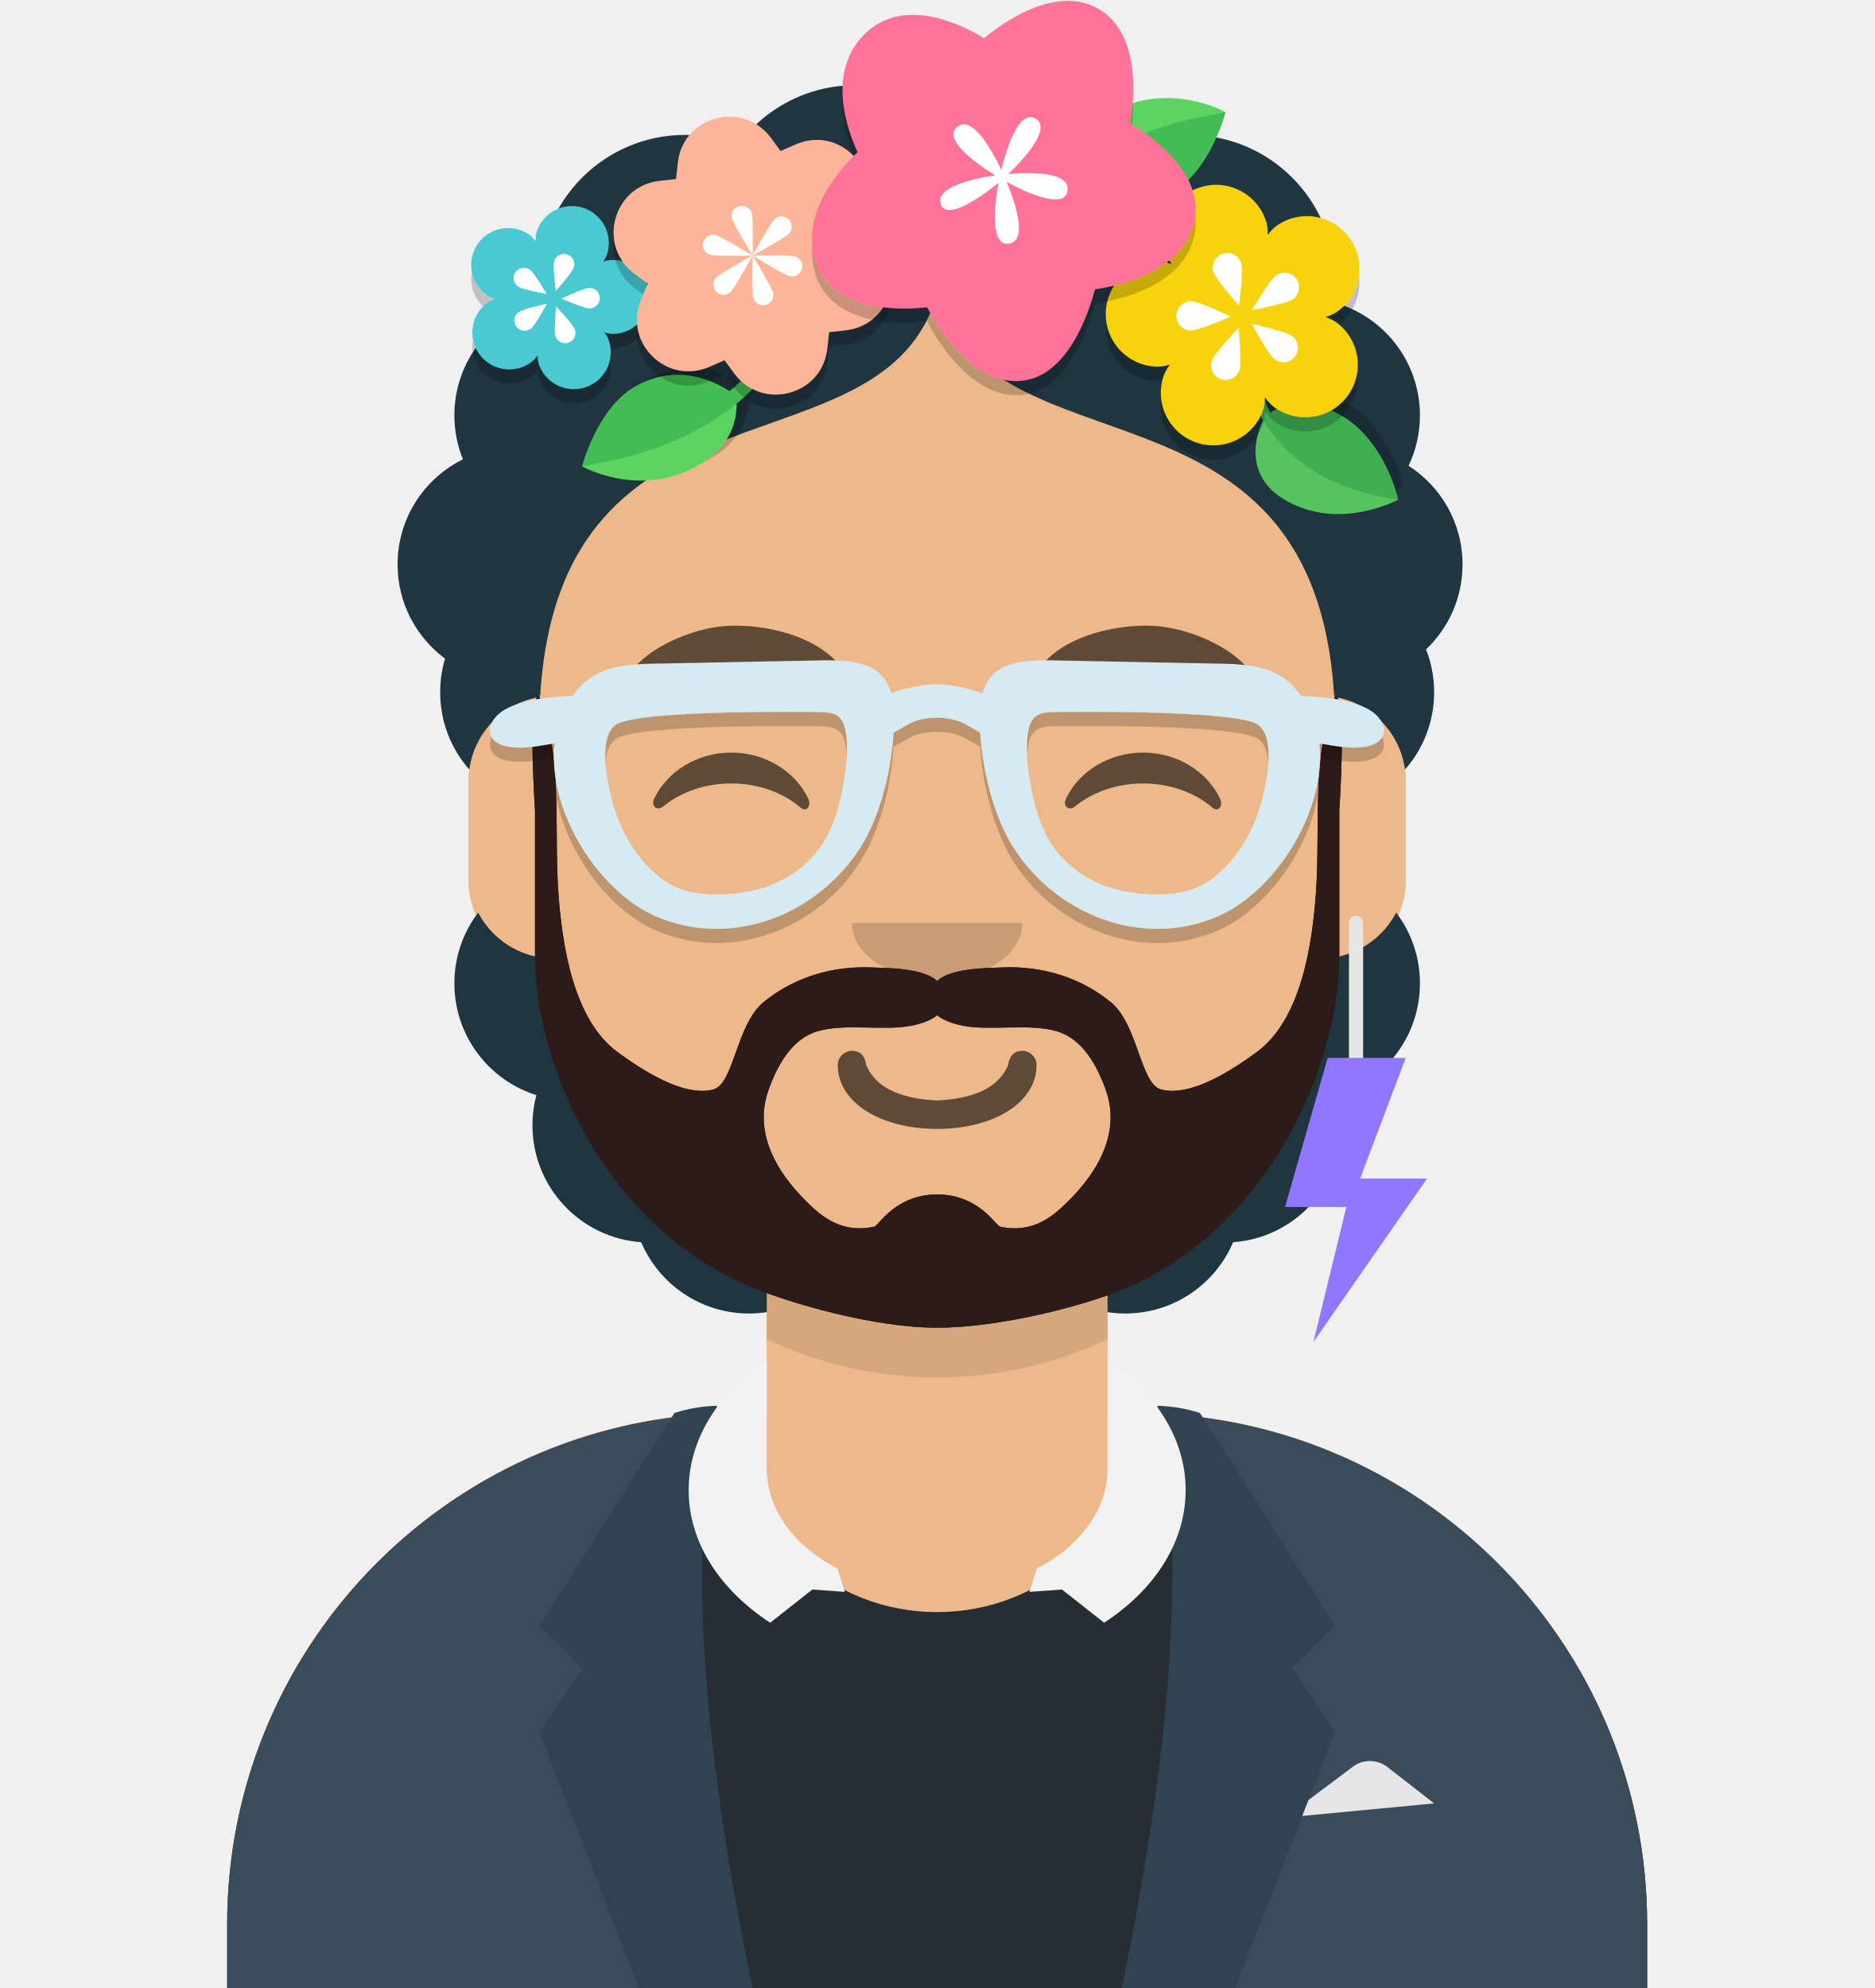
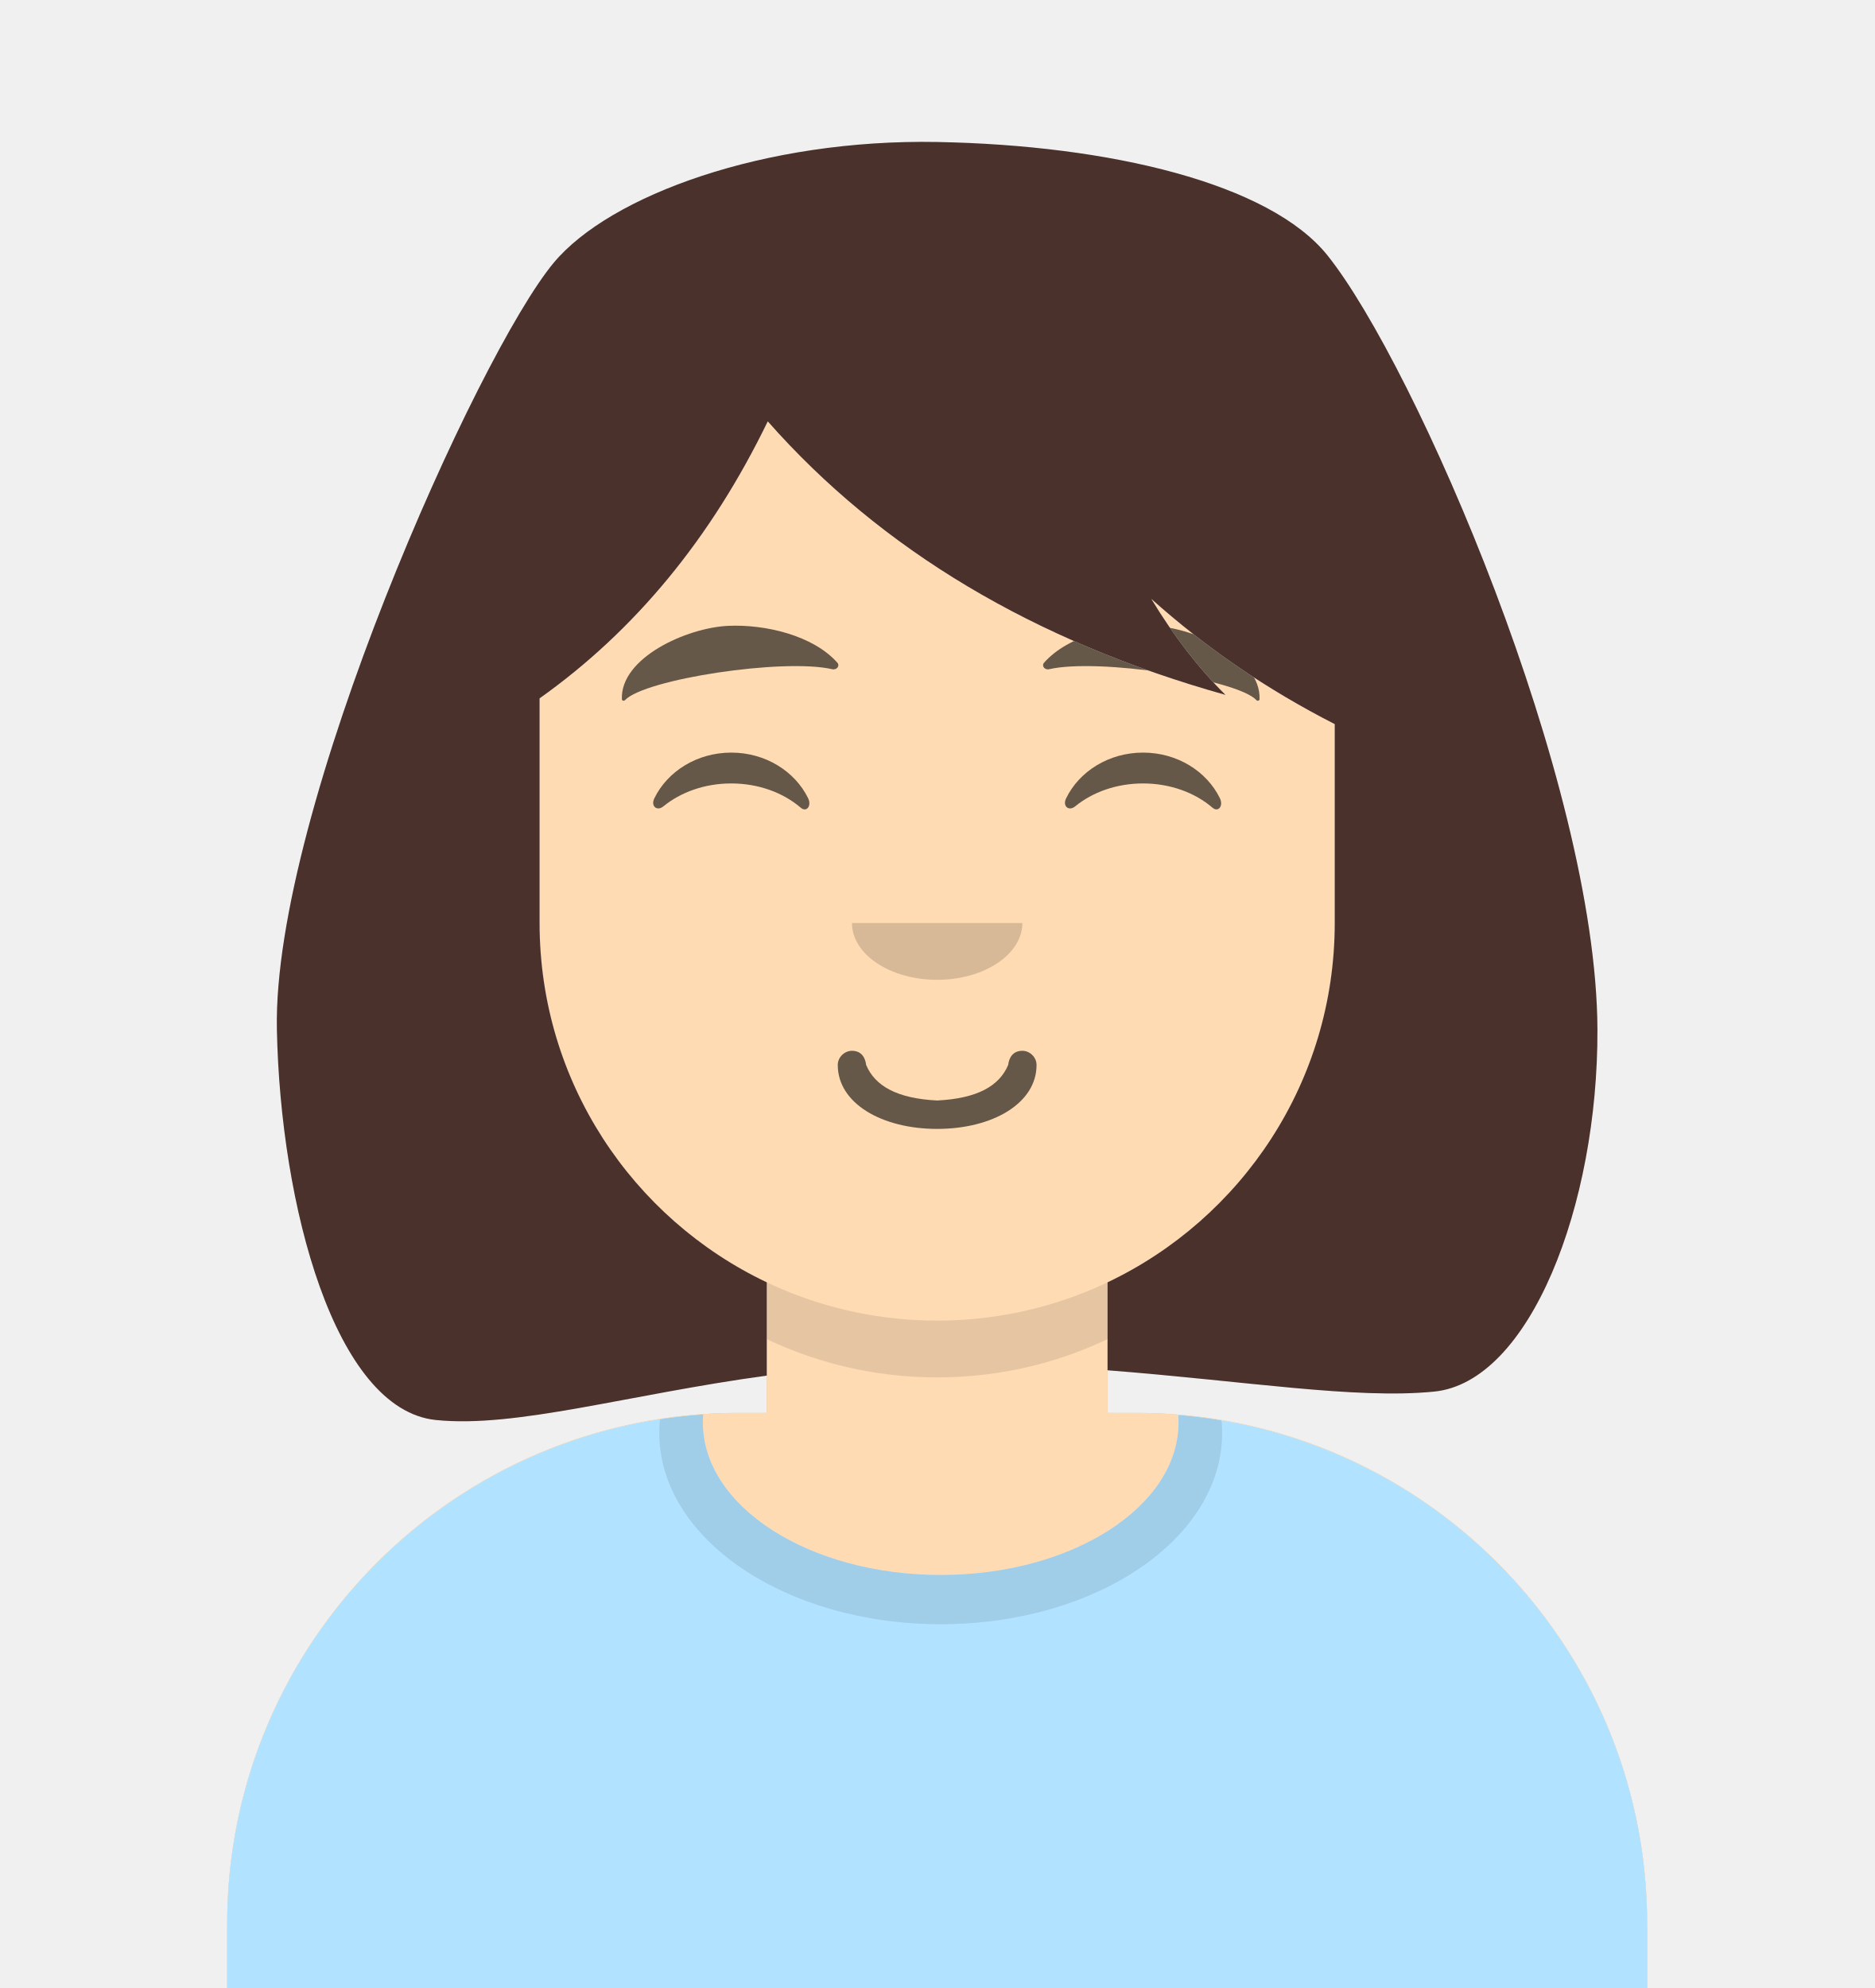
<svg xmlns="http://www.w3.org/2000/svg" xmlns:xlink="http://www.w3.org/1999/xlink" width="264px" height="280px" viewBox="0 0 264 280" version="1.1">
  <defs>
-     <circle id="react-path-1465624" cx="120" cy="120" r="120" />
-     <path d="M12,160 C12,226.274 65.726,280 132,280 C198.274,280 252,226.274 252,160 L264,160 L264,-1.42108547e-14 L-3.19744231e-14,-1.42108547e-14 L-3.19744231e-14,160 L12,160 Z" id="react-path-1465625" />
-     <path d="M124,144.611 L124,163 L128,163 L128,163 C167.765,163 200,195.235 200,235 L200,244 L0,244 L0,235 C-4.86974701e-15,195.235 32.235,163 72,163 L72,163 L76,163 L76,144.611 C58.763,136.422 46.372,119.687 44.305,99.881 C38.48,99.058 34,94.052 34,88 L34,74 C34,68.054 38.325,63.118 44,62.166 L44,56 L44,56 C44,25.072 69.072,5.68137151e-15 100,0 L100,0 L100,0 C130.928,-5.68137151e-15 156,25.072 156,56 L156,62.166 C161.675,63.118 166,68.054 166,74 L166,88 C166,94.052 161.52,99.058 155.695,99.881 C153.628,119.687 141.237,136.422 124,144.611 Z" id="react-path-1465626" />
+     <circle id="react-path-9935553" cx="120" cy="120" r="120" />
+     <path d="M12,160 C12,226.274 65.726,280 132,280 C198.274,280 252,226.274 252,160 L264,160 L264,-1.42108547e-14 L-3.19744231e-14,-1.42108547e-14 L-3.19744231e-14,160 L12,160 Z" id="react-path-9935554" />
+     <path d="M124,144.611 L124,163 L128,163 L128,163 C167.765,163 200,195.235 200,235 L200,244 L0,244 L0,235 C-4.86974701e-15,195.235 32.235,163 72,163 L72,163 L76,163 L76,144.611 C58.763,136.422 46.372,119.687 44.305,99.881 C38.48,99.058 34,94.052 34,88 L34,74 C34,68.054 38.325,63.118 44,62.166 L44,56 L44,56 C44,25.072 69.072,5.68137151e-15 100,0 L100,0 L100,0 C130.928,-5.68137151e-15 156,25.072 156,56 L156,62.166 C161.675,63.118 166,68.054 166,74 L166,88 C166,94.052 161.52,99.058 155.695,99.881 C153.628,119.687 141.237,136.422 124,144.611 Z" id="react-path-9935555" />
  </defs>
  <g id="Avataaar" stroke="none" stroke-width="1" fill="none" fill-rule="evenodd">
    <g transform="translate(-825, -1100)" id="Avataaar/Circle">
      <g transform="translate(825, 1100)">
        <g id="Mask" />
-         <g id="Avataaar" stroke-width="1" fill-rule="evenodd" mask="url(#react-mask-1465628)">
+         <g id="Avataaar" stroke-width="1" fill-rule="evenodd" mask="url(#react-mask-9935557)">
          <g id="Body" transform="translate(32, 36)">
-             <mask id="react-mask-1465629" fill="white">
-               <use xlink:href="#react-path-1465626" />
+             <mask id="react-mask-9935558" fill="white">
+               <use xlink:href="#react-path-9935555" />
            </mask>
-             <use fill="#D0C6AC" xlink:href="#react-path-1465626" />
-             <g id="Skin/👶🏽-03-Brown" mask="url(#react-mask-1465629)" fill="#EDB98A">
+             <use fill="#D0C6AC" xlink:href="#react-path-9935555" />
+             <g id="Skin/👶🏽-03-Brown" mask="url(#react-mask-9935558)" fill="#FFDBB4">
              <g transform="translate(0, 0)" id="Color">
                <rect x="0" y="0" width="264" height="280" />
              </g>
            </g>
-             <path d="M156,79 L156,102 C156,132.928 130.928,158 100,158 C69.072,158 44,132.928 44,102 L44,79 L44,94 C44,124.928 69.072,150 100,150 C130.928,150 156,124.928 156,94 L156,79 Z" id="Neck-Shadow" fill-opacity="0.1" fill="#000000" mask="url(#react-mask-1465629)" />
+             <path d="M156,79 L156,102 C156,132.928 130.928,158 100,158 C69.072,158 44,132.928 44,102 L44,79 L44,94 C44,124.928 69.072,150 100,150 C130.928,150 156,124.928 156,94 L156,79 Z" id="Neck-Shadow" fill-opacity="0.1" fill="#000000" mask="url(#react-mask-9935558)" />
          </g>
-           <g id="Clothing/Blazer-+-Sweater" transform="translate(0, 170)">
+           <g id="Clothing/Shirt-Crew-Neck" transform="translate(0, 170)">
            <defs>
-               <path d="M105.192,29.052 L104,29.052 L104,29.052 C64.235,29.052 32,61.287 32,101.052 L32,110 L232,110 L232,101.052 C232,61.287 199.765,29.052 160,29.052 L160,29.052 L158.808,29.052 C158.935,30.035 159,31.036 159,32.052 C159,45.859 146.912,57.052 132,57.052 C117.088,57.052 105,45.859 105,32.052 C105,31.036 105.065,30.035 105.192,29.052 Z" id="react-path-1465630" />
+               <path d="M165.96,29.295 C202.936,32.325 232,63.294 232,101.052 L232,110 L32,110 L32,101.052 C32,62.953 61.592,31.765 99.045,29.22 C99.015,29.593 99,29.969 99,30.348 C99,42.211 113.998,51.828 132.5,51.828 C151.002,51.828 166,42.211 166,30.348 C166,29.995 165.987,29.644 165.96,29.295 Z" id="react-path-9935559" />
            </defs>
-             <mask id="react-mask-1465631" fill="white">
-               <use xlink:href="#react-path-1465630" />
+             <mask id="react-mask-9935560" fill="white">
+               <use xlink:href="#react-path-9935559" />
            </mask>
-             <use id="Clothes" fill="#E6E6E6" fill-rule="evenodd" xlink:href="#react-path-1465630" />
-             <g id="Color/Palette/Black" mask="url(#react-mask-1465631)" fill-rule="evenodd" fill="#262E33">
+             <use id="Clothes" fill="#E6E6E6" fill-rule="evenodd" xlink:href="#react-path-9935559" />
+             <g id="Color/Palette/Gray-01" mask="url(#react-mask-9935560)" fill-rule="evenodd" fill="#B1E2FF">
              <rect id="🖍Color" x="0" y="0" width="264" height="110" />
            </g>
-             <g id="Blazer" stroke-width="1" fill-rule="evenodd" transform="translate(32, 28)">
-               <path d="M68.785,1.122 C30.512,2.804 1.24427139e-14,34.365 0,73.052 L0,82 L69.362,82 C65.961,69.92 64,55.709 64,40.5 C64,26.173 65.74,12.731 68.785,1.122 Z M131.638,82 L200,82 L200,73.052 C200,34.707 170.025,3.363 132.229,1.174 C135.265,12.771 137,26.194 137,40.5 C137,55.709 135.039,69.92 131.638,82 Z" id="Saco" fill="#3A4C5A" />
-               <path d="M149,58 L158.556,50.833 L158.556,50.833 C159.999,49.751 161.988,49.768 163.412,50.876 L170,56 L149,58 Z" id="Pocket-hanky" fill="#E6E6E6" />
-               <path d="M69,1.13686838e-13 C65,19.333 66.667,46.667 74,82 L58,82 L44,46 L50,37 L44,31 L63,1 C65.028,0.369 67.028,0.036 69,1.13686838e-13 Z" id="Wing" fill="#2F4351" />
-               <path d="M151,1.13686838e-13 C147,19.333 148.667,46.667 156,82 L140,82 L126,46 L132,37 L126,31 L145,1 C147.028,0.369 149.028,0.036 151,1.13686838e-13 Z" id="Wing" fill="#2F4351" transform="translate(141, 41) scale(-1, 1) translate(-141, -41) " />
+             <g id="Shadowy" opacity="0.6" stroke-width="1" fill-rule="evenodd" mask="url(#react-mask-9935560)" fill-opacity="0.16" fill="#000000">
+               <g transform="translate(92, 4)" id="Hola-👋🏼">
+                 <ellipse cx="40.5" cy="27.848" rx="39.635" ry="26.914" />
+               </g>
            </g>
-             <path d="M156,21.539 C162.772,26.136 167,32.656 167,39.888 C167,47.289 162.572,53.945 155.52,58.556 L149.579,53.876 L145,54.208 L146,51.057 L145.922,50.996 C152.022,47.853 156,42.7 156,36.877 L156,21.539 Z M108,21.539 C101.228,26.136 97,32.656 97,39.888 C97,47.289 101.428,53.945 108.48,58.556 L114.421,53.876 L119,54.208 L118,51.057 L118.078,50.996 C111.978,47.853 108,42.7 108,36.877 L108,21.539 Z" id="Collar" fill="#F2F2F2" fill-rule="evenodd" />
          </g>
          <g id="Face" transform="translate(76, 82)" fill="#000000">
            <g id="Mouth/Twinkle" transform="translate(2, 52)" fill-opacity="0.6" fill-rule="nonzero" fill="#000000">
              <path d="M40,16 C40,21.372 46.158,25 54,25 C61.842,25 68,21.372 68,16 C68,14.895 67.05,14 66,14 C64.707,14 64.13,14.905 64,16 C62.758,18.938 59.683,20.716 54,21 C48.317,20.716 45.242,18.938 44,16 C43.87,14.905 43.293,14 42,14 C40.95,14 40,14.895 40,16 Z" id="Mouth" />
            </g>
            <g id="Nose/Default" transform="translate(28, 40)" fill-opacity="0.16">
              <path d="M16,8 C16,12.418 21.373,16 28,16 L28,16 C34.627,16 40,12.418 40,8" id="Nose" />
            </g>
            <g id="Eyes/Happy-😁" transform="translate(0, 8)" fill-opacity="0.6">
              <path d="M16.16,22.447 C18.007,18.649 22.164,16 26.998,16 C31.814,16 35.959,18.63 37.815,22.407 C38.367,23.529 37.582,24.447 36.791,23.767 C34.34,21.66 30.859,20.344 26.998,20.344 C23.257,20.344 19.874,21.579 17.438,23.572 C16.547,24.3 15.62,23.558 16.16,22.447 Z" id="Squint" />
              <path d="M74.16,22.447 C76.007,18.649 80.164,16 84.998,16 C89.814,16 93.959,18.63 95.815,22.407 C96.367,23.529 95.582,24.447 94.791,23.767 C92.34,21.66 88.859,20.344 84.998,20.344 C81.257,20.344 77.874,21.579 75.438,23.572 C74.547,24.3 73.62,23.558 74.16,22.447 Z" id="Squint" />
            </g>
            <g id="Eyebrow/Natural/Default-Natural" fill-opacity="0.6">
              <path d="M26.039,6.21 C20.278,6.983 11.293,12.005 12.044,17.818 C12.069,18.008 12.357,18.067 12.481,17.908 C14.967,14.72 34.193,10.037 41.194,11.015 C41.835,11.104 42.258,10.443 41.821,10.03 C38.077,6.495 31.2,5.512 26.039,6.21" id="Eyebrow" transform="translate(27, 12) rotate(5) translate(-27, -12) " />
              <path d="M85.039,6.21 C79.278,6.983 70.293,12.005 71.044,17.818 C71.069,18.008 71.357,18.067 71.481,17.908 C73.967,14.72 93.193,10.037 100.194,11.015 C100.835,11.104 101.258,10.443 100.821,10.03 C97.077,6.495 90.2,5.512 85.039,6.21" id="Eyebrow" transform="translate(86, 12) scale(-1, 1) rotate(5) translate(-86, -12) " />
            </g>
          </g>
          <g id="Top" stroke-width="1" fill-rule="evenodd">
            <defs>
-               <rect id="react-path-1465641" x="0" y="0" width="264" height="280" />
-               <filter x="-3.8%" y="-6.7%" width="107.7%" height="126.7%" filterUnits="objectBoundingBox" id="react-filter-1465636">
-                 <feOffset dx="0" dy="2" in="SourceAlpha" result="shadowOffsetOuter1" />
-                 <feColorMatrix values="0 0 0 0 0   0 0 0 0 0   0 0 0 0 0  0 0 0 0.2 0" type="matrix" in="shadowOffsetOuter1" result="shadowMatrixOuter1" />
-                 <feMerge>
-                   <feMergeNode in="shadowMatrixOuter1" />
-                   <feMergeNode in="SourceGraphic" />
-                 </feMerge>
-               </filter>
-               <filter x="-6.7%" y="-3.4%" width="113.3%" height="113.8%" filterUnits="objectBoundingBox" id="react-filter-1465637">
-                 <feOffset dx="0" dy="2" in="SourceAlpha" result="shadowOffsetOuter1" />
-                 <feColorMatrix values="0 0 0 0 0   0 0 0 0 0   0 0 0 0 0  0 0 0 0.2 0" type="matrix" in="shadowOffsetOuter1" result="shadowMatrixOuter1" />
-                 <feMerge>
-                   <feMergeNode in="shadowMatrixOuter1" />
-                   <feMergeNode in="SourceGraphic" />
-                 </feMerge>
-               </filter>
-               <filter x="-6.7%" y="-3.4%" width="113.3%" height="113.8%" filterUnits="objectBoundingBox" id="react-filter-1465638">
-                 <feOffset dx="0" dy="2" in="SourceAlpha" result="shadowOffsetOuter1" />
-                 <feColorMatrix values="0 0 0 0 0   0 0 0 0 0   0 0 0 0 0  0 0 0 0.2 0" type="matrix" in="shadowOffsetOuter1" result="shadowMatrixOuter1" />
-                 <feMerge>
-                   <feMergeNode in="shadowMatrixOuter1" />
-                   <feMergeNode in="SourceGraphic" />
-                 </feMerge>
-               </filter>
-               <filter x="-3.8%" y="-3.8%" width="107.7%" height="115.4%" filterUnits="objectBoundingBox" id="react-filter-1465632">
-                 <feOffset dx="0" dy="2" in="SourceAlpha" result="shadowOffsetOuter1" />
-                 <feColorMatrix values="0 0 0 0 0   0 0 0 0 0   0 0 0 0 0  0 0 0 0.2 0" type="matrix" in="shadowOffsetOuter1" result="shadowMatrixOuter1" />
-                 <feMerge>
-                   <feMergeNode in="shadowMatrixOuter1" />
-                   <feMergeNode in="SourceGraphic" />
-                 </feMerge>
-               </filter>
-               <filter x="-2.5%" y="-2.5%" width="105.0%" height="110.0%" filterUnits="objectBoundingBox" id="react-filter-1465633">
-                 <feOffset dx="0" dy="2" in="SourceAlpha" result="shadowOffsetOuter1" />
-                 <feColorMatrix values="0 0 0 0 0   0 0 0 0 0   0 0 0 0 0  0 0 0 0.2 0" type="matrix" in="shadowOffsetOuter1" result="shadowMatrixOuter1" />
-                 <feMerge>
-                   <feMergeNode in="shadowMatrixOuter1" />
-                   <feMergeNode in="SourceGraphic" />
-                 </feMerge>
-               </filter>
-               <filter x="-2.7%" y="-2.7%" width="105.4%" height="110.8%" filterUnits="objectBoundingBox" id="react-filter-1465634">
-                 <feOffset dx="0" dy="2" in="SourceAlpha" result="shadowOffsetOuter1" />
-                 <feColorMatrix values="0 0 0 0 0   0 0 0 0 0   0 0 0 0 0  0 0 0 0.2 0" type="matrix" in="shadowOffsetOuter1" result="shadowMatrixOuter1" />
-                 <feMerge>
-                   <feMergeNode in="shadowMatrixOuter1" />
-                   <feMergeNode in="SourceGraphic" />
-                 </feMerge>
-               </filter>
-               <filter x="-1.8%" y="-1.9%" width="103.6%" height="107.4%" filterUnits="objectBoundingBox" id="react-filter-1465635">
-                 <feOffset dx="0" dy="2" in="SourceAlpha" result="shadowOffsetOuter1" />
-                 <feColorMatrix values="0 0 0 0 0   0 0 0 0 0   0 0 0 0 0  0 0 0 0.2 0" type="matrix" in="shadowOffsetOuter1" result="shadowMatrixOuter1" />
-                 <feMerge>
-                   <feMergeNode in="shadowMatrixOuter1" />
-                   <feMergeNode in="SourceGraphic" />
-                 </feMerge>
-               </filter>
-               <path d="M65.18,77.737 C67.363,76.105 80.407,75.479 82.758,74.089 C83.492,73.655 84.061,73.216 84.5,72.78 C84.939,73.216 85.509,73.655 86.242,74.089 C88.593,75.479 101.637,76.105 103.82,77.737 C106.03,79.391 107.644,83.185 107.467,86.151 C107.255,89.71 103.361,98.203 93.672,99.181 C91.558,96.828 88.237,95.31 84.5,95.31 C80.763,95.31 77.442,96.828 75.328,99.181 C65.639,98.203 61.745,89.71 61.533,86.151 C61.357,83.185 62.97,79.391 65.18,77.737 M103.142,94.906 C103.143,94.906 103.145,94.905 103.146,94.905 C103.144,94.905 103.143,94.906 103.142,94.906 M65.845,94.901 C65.849,94.903 65.857,94.906 65.862,94.908 C65.857,94.906 65.851,94.903 65.845,94.901 M144.863,55.985 C144.474,50.03 143.278,44.152 142.234,38.286 C141.953,36.707 140.424,26 139.735,26 C139.502,35.109 138.702,44.08 137.67,53.139 C137.361,55.848 137.038,58.556 136.825,61.274 C136.654,63.47 136.96,66.122 136.428,68.246 C135.749,70.952 132.348,73.478 129.703,74.411 C123.103,76.737 117.598,67.108 111.961,64.291 C104.643,60.635 92.064,59.764 84.582,64.53 C76.936,59.764 64.357,60.635 57.039,64.291 C51.402,67.108 45.897,76.737 39.297,74.411 C36.652,73.478 33.25,70.952 32.572,68.246 C32.04,66.122 32.346,63.47 32.175,61.274 C31.962,58.556 31.639,55.848 31.33,53.139 C30.298,44.08 29.497,35.109 29.265,26 C28.576,26 27.047,36.707 26.766,38.286 C25.722,44.152 24.526,50.03 24.138,55.985 C23.739,62.105 24.215,68.167 25.47,74.163 C26.069,77.028 26.769,79.876 27.519,82.704 C28.353,85.847 27.199,91.966 27.572,95.192 C28.279,101.296 31.154,113.2 34.383,118.451 C35.944,120.989 37.773,122.574 39.816,124.619 C41.783,126.588 42.604,129.64 44.726,131.737 C48.682,135.645 54.446,137.971 60.366,138.543 C65.677,143.05 74.506,146 84.5,146 C94.495,146 103.323,143.05 108.635,138.543 C114.554,137.971 120.318,135.645 124.274,131.737 C126.396,129.64 127.217,126.588 129.184,124.619 C131.226,122.574 133.056,120.989 134.617,118.451 C137.846,113.2 140.721,101.296 141.428,95.192 C141.801,91.966 140.647,85.847 141.481,82.704 C142.232,79.876 142.931,77.028 143.531,74.163 C144.785,68.167 145.261,62.105 144.863,55.985 Z" id="react-path-1465640" />
+               <rect id="react-path-9935563" x="0" y="0" width="264" height="280" />
+               <path d="M38,79.36 L38,111 C38,133.339 51.08,152.623 70,161.611 L70,174.746 C50.363,177.434 34.641,182.164 23.385,181 C9.162,179.531 1.496,150.796 1,126 C0.383,95.164 29.319,30.795 40,18 C47.923,8.509 69.695,0.551 94,1 C118.305,1.449 140.862,6.812 149,17 C161.324,32.428 186.869,91.079 187,126 C187.094,150.8 177.463,175.66 164,177 C152.921,178.103 137.476,175.511 118,173.997 L118,161.611 C136.92,152.623 150,133.339 150,111 L150,82.988 C140.479,78.131 131.863,72.248 124.154,65.341 C127.362,70.637 130.849,75.148 134.613,78.873 C107.596,71.293 86.106,58.45 70.141,40.345 C62.16,56.81 51.446,69.814 38,79.36 Z" id="react-path-9935564" />
            </defs>
-             <mask id="react-mask-1465639" fill="white">
-               <use xlink:href="#react-path-1465641" />
+             <mask id="react-mask-9935561" fill="white">
+               <use xlink:href="#react-path-9935563" />
            </mask>
            <g id="Mask" />
-             <g id="Top/Long-Hair/Frida" mask="url(#react-mask-1465639)">
+             <g id="Top/Long-Hair/Bob" mask="url(#react-mask-9935561)">
              <g transform="translate(-1, 0)">
-                 <g id="Cabello" stroke-width="1" fill-rule="evenodd" transform="translate(57, 12)">
-                   <path d="M132,85.937 L132,86.166 C137.155,87.031 141.196,91.183 141.893,96.393 C144.45,93.487 146,89.675 146,85.5 C146,83.37 145.596,81.334 144.862,79.465 C148.027,76.459 150,72.21 150,67.5 C150,61.664 146.97,56.536 142.398,53.602 C143.425,51.451 144,49.043 144,46.5 C144,38.865 138.815,32.442 131.773,30.559 C131.923,29.561 132,28.539 132,27.5 C132,16.178 122.822,7 111.5,7 C108.871,7 106.357,7.495 104.047,8.397 C100.317,3.306 94.295,0 87.5,0 C83.238,0 79.279,1.301 76,3.527 C72.721,1.301 68.762,0 64.5,0 C57.705,0 51.683,3.306 47.953,8.397 C45.643,7.495 43.129,7 40.5,7 C29.178,7 20,16.178 20,27.5 C20,28.539 20.077,29.561 20.227,30.559 C13.185,32.442 8,38.865 8,46.5 C8,48.692 8.427,50.784 9.203,52.697 C3.75,55.39 0,61.007 0,67.5 C0,72.938 2.631,77.761 6.689,80.767 C6.241,82.267 6,83.855 6,85.5 C6,89.675 7.55,93.487 10.107,96.393 C10.804,91.183 14.845,87.031 20,86.166 L20,85.937 C20.028,85.958 20.055,85.979 20.083,86 C22.986,38.853 68.553,55.742 76,29.336 C83.447,55.742 129.014,38.853 131.917,86 C131.945,85.979 131.972,85.958 132,85.937 Z M52,168.611 L52,172.812 C51.185,172.936 50.35,173 49.5,173 C42.679,173 36.825,168.861 34.312,162.958 C25.754,162.349 19,155.213 19,146.5 C19,145.029 19.192,143.603 19.554,142.246 C12.858,140.144 8,133.889 8,126.5 C8,122.756 9.247,119.302 11.349,116.533 C13.087,119.871 16.347,122.289 20.209,122.867 C21.952,143.115 34.469,160.283 52,168.611 Z M100,168.611 L100,172.812 C100.815,172.936 101.65,173 102.5,173 C109.321,173 115.175,168.861 117.688,162.958 C126.246,162.349 133,155.213 133,146.5 C133,145.029 132.808,143.603 132.446,142.246 C139.142,140.144 144,133.889 144,126.5 C144,122.756 142.753,119.302 140.651,116.533 C138.913,119.871 135.653,122.289 131.791,122.867 C130.048,143.115 117.531,160.283 100,168.611 Z" fill="#1F3540" />
-                 </g>
-                 <g id="Ornamentos" stroke-width="1" fill-rule="evenodd" transform="translate(67, 0)">
-                   <g id="hoja" filter="url(#react-filter-1465636)" opacity="0.9" transform="translate(120, 64.5) scale(1, -1) rotate(-20) translate(-120, -64.5) translate(107, 57)" fill-rule="nonzero">
-                     <path d="M3.611,10 C3.611,10 1.95,0 13,0 C20.222,0 25.278,5.714 25.278,5.714 C25.278,5.714 19.861,14.286 11.556,14.286 C5.056,14.286 3.611,10 3.611,10 Z" id="leaf" fill="#5DD362" />
-                     <path d="M25.278,5.714 C25.278,5.714 19.861,14.286 11.556,14.286 C7.222,14.286 5.128,12.357 4.189,11.071 C2.094,12.857 1.372,14.5 1.372,14.571 C1.3,14.857 1.011,15 0.722,15 C0.65,15 0.506,15 0.433,14.929 C0.072,14.786 -0.072,14.357 0.072,14 C0.144,13.786 1.95,9.857 7.439,7.286 C15.383,3.143 25.278,5.714 25.278,5.714 Z" id="leaf" fill="#42BC53" />
-                   </g>
-                   <g id="hoja" filter="url(#react-filter-1465637)" transform="translate(93.30737, 21.74519) scale(-1, -1) rotate(-120) translate(-93.30737, -21.74519) translate(85.80737, 7.245191)">
-                     <path d="M15,12 C15,5.9 9,0 9,0 C9,0 1.7,4.3 1,13 C0.3,21.7 6.8,23.7 6.8,23.7 C6.8,23.7 15,20.8 15,12 Z" id="leaf" fill="#5DD362" />
-                     <path d="M8,29 C8.1,29 8.2,29 8.3,28.9 C8.8,28.7 9.1,28.1 8.9,27.6 C8.4,26.1 8,24.7 7.8,23.2 C10,22.2 15,18.9 15,12 C15,5.9 9,0 9,0 C9,0 8.6,1.1 8,3 C8,3 8,3 8,3 C7.8,3.5 2.8,16.6 7.1,28.3 C7.2,28.7 7.6,29 8,29 Z" id="leaf" fill="#42BC53" />
-                   </g>
-                   <g id="hoja" filter="url(#react-filter-1465638)" transform="translate(29.30737, 59.74519) rotate(-120) translate(-29.30737, -59.74519) translate(21.80737, 45.24519)">
-                     <path d="M15,12 C15,5.9 9,0 9,0 C9,0 1.7,4.3 1,13 C0.3,21.7 6.8,23.7 6.8,23.7 C6.8,23.7 15,20.8 15,12 Z" id="leaf" fill="#5DD362" />
-                     <path d="M8,29 C8.1,29 8.2,29 8.3,28.9 C8.8,28.7 9.1,28.1 8.9,27.6 C8.4,26.1 8,24.7 7.8,23.2 C10,22.2 15,18.9 15,12 C15,5.9 9,0 9,0 C9,0 8.6,1.1 8,3 C8,3 8,3 8,3 C7.8,3.5 2.8,16.6 7.1,28.3 C7.2,28.7 7.6,29 8,29 Z" id="leaf" fill="#42BC53" />
-                   </g>
-                   <g id="Flor" filter="url(#react-filter-1465632)" transform="translate(13, 42) scale(-1, 1) translate(-13, -42) translate(0, 29)">
-                     <path d="M24.424,20.956 C25.26,19.847 25.614,18.478 25.421,17.103 C25.228,15.727 24.51,14.509 23.402,13.674 C23.102,13.448 22.708,13.263 22.26,13.106 C22.713,12.965 23.114,12.793 23.42,12.579 C25.769,10.934 26.342,7.685 24.697,5.336 C23.053,2.988 19.804,2.415 17.455,4.059 C17.149,4.274 16.851,4.592 16.562,4.97 C16.568,4.495 16.529,4.061 16.419,3.703 C16.013,2.375 15.114,1.284 13.887,0.632 C12.661,-0.02 11.254,-0.155 9.926,0.251 C7.184,1.089 5.635,4.002 6.473,6.744 C6.582,7.1 6.787,7.479 7.055,7.868 C6.607,7.717 6.186,7.625 5.814,7.618 C2.947,7.568 0.574,9.86 0.523,12.727 C0.504,13.865 0.853,14.926 1.461,15.794 C2.384,17.111 3.904,17.987 5.632,18.017 C6.005,18.023 6.428,17.946 6.881,17.811 C6.599,18.19 6.382,18.562 6.261,18.914 C5.698,20.549 6,22.276 6.923,23.594 C7.531,24.462 8.408,25.153 9.484,25.524 C12.195,26.457 15.16,25.01 16.093,22.299 C16.215,21.947 16.272,21.52 16.284,21.047 C16.557,21.433 16.844,21.755 17.141,21.979 C18.251,22.815 19.619,23.169 20.994,22.976 C22.371,22.783 23.589,22.065 24.424,20.956 Z" fill="#4ACAD3" fill-rule="nonzero" />
-                     <path d="M11.178,8.64 C10.945,7.877 11.374,7.069 12.137,6.836 C12.9,6.603 13.708,7.032 13.941,7.795 C14.174,8.558 13.709,11.977 13.709,11.977 C13.709,11.977 11.411,9.403 11.178,8.64 Z M8.936,14.437 C8.138,14.423 7.502,13.766 7.517,12.968 C7.531,12.17 8.188,11.535 8.986,11.549 C9.784,11.563 12.891,13.062 12.891,13.062 C12.891,13.062 9.733,14.451 8.936,14.437 Z M14.993,12.419 C14.993,12.419 16.731,9.439 17.385,8.981 C18.039,8.523 18.939,8.682 19.397,9.336 C19.854,9.989 19.696,10.89 19.042,11.347 C18.388,11.805 14.993,12.419 14.993,12.419 Z M11.92,19.257 C11.166,18.997 10.765,18.175 11.025,17.421 C11.284,16.666 13.671,14.175 13.671,14.175 C13.671,14.175 14.016,17.607 13.757,18.362 C13.497,19.116 12.675,19.517 11.92,19.257 Z M17.24,17.296 C16.602,16.816 14.969,13.777 14.969,13.777 C14.969,13.777 18.341,14.509 18.978,14.989 C19.615,15.469 19.743,16.375 19.262,17.012 C18.782,17.649 17.876,17.777 17.24,17.296 Z" fill="#FFFFFF" />
-                   </g>
-                   <g id="Flor" filter="url(#react-filter-1465633)" transform="translate(20, 16)">
-                     <path d="M30.526,33.098 L30.784,30.784 L33.098,30.525 C35.945,30.205 38.208,28.408 39.152,25.714 C40.218,22.672 39.217,19.355 36.605,17.433 L34.731,16.053 L35.663,13.919 C36.892,11.113 36.308,8.024 34.142,5.858 C31.976,3.692 28.887,3.108 26.08,4.336 L23.947,5.269 L22.567,3.394 C20.644,0.786 17.327,-0.218 14.284,0.848 C11.592,1.791 9.793,4.055 9.475,6.902 L9.216,9.215 L6.902,9.475 C4.055,9.794 1.791,11.592 0.848,14.285 C-0.09,16.961 0.55,19.846 2.517,21.813 L2.517,21.813 C2.786,22.082 3.08,22.335 3.394,22.566 L5.269,23.946 L4.335,26.08 C3.109,28.887 3.692,31.976 5.858,34.142 C8.024,36.308 11.113,36.891 13.92,35.665 L16.054,34.731 L17.434,36.606 C19.351,39.217 22.674,40.218 25.717,39.153 C28.41,38.208 30.207,35.945 30.526,33.098 Z" fill="#FDB599" fill-rule="nonzero" />
-                     <path d="M22.882,25.191 C23.088,25.959 22.632,26.749 21.863,26.955 C21.095,27.16 20.305,26.704 20.1,25.936 C19.894,25.169 20,20 20,20 C20,20 17.508,24.529 16.945,25.091 C16.384,25.653 15.471,25.653 14.909,25.091 C14.347,24.529 14.347,23.616 14.909,23.055 C15.471,22.492 20,20 20,20 C20,20 14.832,20.106 14.064,19.9 C13.295,19.695 12.84,18.905 13.045,18.137 C13.251,17.368 14.041,16.912 14.809,17.118 C15.577,17.324 20,20 20,20 C20,20 17.324,15.577 17.118,14.809 C16.912,14.041 17.368,13.251 18.137,13.045 C18.905,12.84 19.695,13.295 19.9,14.064 C20.106,14.832 20,20 20,20 C20,20 22.492,15.471 23.055,14.909 C23.617,14.347 24.529,14.347 25.091,14.909 C25.653,15.471 25.653,16.383 25.091,16.945 C24.529,17.508 20,20 20,20 C20,20 25.169,19.894 25.936,20.1 C26.704,20.305 27.16,21.095 26.955,21.863 C26.749,22.632 25.959,23.088 25.191,22.882 C24.423,22.676 20,20 20,20 C20,20 22.675,24.422 22.882,25.191 Z" fill="#FFFFFF" />
-                   </g>
-                   <g id="Flor" filter="url(#react-filter-1465634)" transform="translate(89, 26)">
-                     <path d="M34.758,29.822 C35.947,28.244 36.451,26.296 36.176,24.339 C35.901,22.381 34.88,20.648 33.302,19.459 C32.876,19.138 32.315,18.875 31.677,18.651 C32.322,18.45 32.893,18.206 33.329,17.9 C36.671,15.56 37.487,10.937 35.146,7.594 C32.806,4.252 28.182,3.437 24.84,5.777 C24.404,6.083 23.98,6.535 23.57,7.073 C23.578,6.397 23.522,5.779 23.366,5.27 C22.788,3.38 21.508,1.827 19.763,0.9 C18.018,-0.029 16.015,-0.22 14.125,0.357 C10.223,1.55 8.019,5.695 9.211,9.597 C9.367,10.104 9.658,10.643 10.04,11.196 C9.403,10.981 8.804,10.851 8.273,10.842 C4.194,10.771 0.817,14.031 0.745,18.112 C0.718,19.732 1.214,21.24 2.079,22.475 C3.393,24.351 5.555,25.597 8.015,25.639 C8.545,25.648 9.148,25.538 9.792,25.346 C9.391,25.886 9.082,26.415 8.909,26.916 C8.108,29.243 8.538,31.7 9.852,33.576 C10.717,34.812 11.966,35.795 13.497,36.322 C17.355,37.651 21.574,35.591 22.902,31.734 C23.075,31.232 23.157,30.625 23.173,29.952 C23.562,30.501 23.97,30.959 24.393,31.278 C25.972,32.468 27.919,32.971 29.877,32.696 C31.835,32.422 33.569,31.401 34.758,29.822 Z" fill="#F7D30C" fill-rule="nonzero" />
-                     <path d="M15.908,12.295 C15.576,11.21 16.187,10.06 17.272,9.729 C18.358,9.397 19.507,10.008 19.839,11.093 C20.17,12.179 19.509,17.044 19.509,17.044 C19.509,17.044 16.239,13.381 15.908,12.295 Z M12.716,20.545 C11.581,20.525 10.677,19.59 10.697,18.454 C10.717,17.319 11.653,16.415 12.788,16.435 C13.923,16.455 18.346,18.588 18.346,18.588 C18.346,18.588 13.851,20.565 12.716,20.545 Z M21.336,17.673 C21.336,17.673 23.81,13.432 24.74,12.781 C25.67,12.129 26.952,12.355 27.603,13.285 C28.254,14.215 28.028,15.497 27.098,16.148 C26.168,16.799 21.336,17.673 21.336,17.673 Z M16.963,27.404 C15.89,27.035 15.32,25.865 15.689,24.791 C16.058,23.718 19.454,20.172 19.454,20.172 C19.454,20.172 19.946,25.057 19.577,26.13 C19.207,27.203 18.037,27.774 16.963,27.404 Z M24.533,24.614 C23.626,23.931 21.303,19.606 21.303,19.606 C21.303,19.606 26.1,20.648 27.007,21.331 C27.914,22.014 28.095,23.303 27.412,24.209 C26.729,25.116 25.439,25.297 24.533,24.614 Z" fill="#FFFFFF" />
-                   </g>
-                   <g id="Flor" filter="url(#react-filter-1465635)" transform="translate(48, 0)">
-                     <path d="M54.138,31.546 C55.963,24.563 48.144,19.132 45.185,17.362 C45.699,14.428 46.857,4.801 40.717,1.246 C34.612,-2.288 26.924,3.45 24.601,5.394 C24.401,5.269 24.166,5.126 23.898,4.971 C20.831,3.196 13.13,-0.381 7.85,4.736 C2.205,10.204 5.537,18.739 6.805,21.434 C4.646,23.445 -1.579,30.026 0.987,37.024 C1.693,38.953 2.998,40.48 4.869,41.562 C8.9,43.896 14.476,43.52 16.592,43.269 C17.585,45.15 20.422,49.981 24.48,52.33 C26.15,53.297 27.855,53.743 29.55,53.655 C36.455,53.297 39.466,43.66 40.22,40.743 C43.081,40.347 52.306,38.544 54.138,31.546 Z" fill="#FF7398" fill-rule="nonzero" />
-                     <path d="M27.764,25.603 C27.764,25.603 31.449,33.791 28.118,34.314 C24.784,34.834 26.657,25.722 26.657,25.722 C26.657,25.722 19.546,31.729 18.507,28.75 C17.468,25.771 26.209,24.702 26.209,24.702 C26.209,24.702 18.221,20.01 20.815,17.866 C23.409,15.722 27.031,23.958 27.031,23.958 C27.031,23.958 28.976,15.039 31.851,16.704 C34.727,18.368 27.994,24.515 27.994,24.515 C27.994,24.515 36.871,23.526 36.364,26.867 C35.859,30.209 27.764,25.603 27.764,25.603 Z" fill="#FFFFFF" />
-                   </g>
-                 </g>
-                 <g id="Arete" stroke-width="1" fill-rule="evenodd" transform="translate(182, 129)">
-                   <rect id="Cadenita" fill="#E6E6E6" x="9" y="0" width="2" height="39" rx="1" />
-                   <polygon id="Rayo" fill="#9177FF" fill-rule="nonzero" points="20 37 10.57 37 17 20 6 20 0 41 8.636 41 4 60" />
-                 </g>
-                 <g id="Facial-Hair/Beard-Light" transform="translate(49, 72)">
-                   <defs>
-                     <path d="M101.428,98.169 C98.915,100.463 96.237,101.494 92.853,100.773 C92.271,100.649 89.896,96.235 84,96.235 C78.103,96.235 75.729,100.649 75.147,100.773 C71.762,101.494 69.085,100.463 66.571,98.169 C61.846,93.856 57.917,87.908 60.278,81.419 C61.508,78.037 63.51,74.324 67.151,73.246 C71.038,72.096 76.497,73.244 80.415,72.458 C81.684,72.204 83.071,71.751 84,71 C84.929,71.751 86.316,72.204 87.585,72.458 C91.503,73.244 96.961,72.096 100.849,73.246 C104.49,74.324 106.491,78.037 107.722,81.419 C110.083,87.908 106.154,93.856 101.428,98.169 M140.081,26 C136.671,34.4 137.988,44.858 137.357,53.676 C136.844,60.843 135.337,71.586 128.973,76.215 C125.718,78.582 119.794,82.56 115.542,81.45 C112.615,80.686 112.302,72.29 108.455,69.147 C104.092,65.582 98.643,64.016 93.149,64.258 C90.779,64.362 85.984,64.337 84,66.16 C82.016,64.337 77.222,64.362 74.851,64.258 C69.357,64.016 63.908,65.582 59.545,69.147 C55.698,72.29 55.386,80.686 52.458,81.45 C48.206,82.56 42.282,78.582 39.027,76.215 C32.662,71.586 31.156,60.843 30.643,53.676 C30.012,44.858 31.329,34.4 27.919,26 C26.26,26 27.354,42.129 27.354,42.129 L27.354,62.485 C27.386,77.773 36.935,100.655 58.108,109.393 C63.286,111.53 75.015,115 84,115 C92.985,115 104.714,111.86 109.892,109.723 C131.065,100.986 140.614,77.773 140.646,62.485 L140.646,42.129 C140.646,42.129 141.74,26 140.081,26" id="react-path-1465643" />
-                   </defs>
-                   <mask id="react-mask-1465642" fill="white">
-                     <use xlink:href="#react-path-1465643" />
+                 <g id="Hair" stroke-width="1" fill-rule="evenodd" transform="translate(39, 19)">
+                   <mask id="react-mask-9935562" fill="white">
+                     <use xlink:href="#react-path-9935564" />
                  </mask>
-                   <use id="Lite-Beard" fill="#331B0C" fill-rule="evenodd" xlink:href="#react-path-1465643" />
-                   <g id="Color/Hair/Brown" mask="url(#react-mask-1465642)" fill="#2C1B18">
-                     <g transform="translate(-32, 0)" id="Color">
-                       <rect x="0" y="0" width="264" height="244" />
+                   <use id="Combined-Shape" fill="#E6E6E6" xlink:href="#react-path-9935564" />
+                   <g id="Skin/👶🏽-03-Brown" mask="url(#react-mask-9935562)" fill="#4A312C">
+                     <g transform="translate(0, 0) " id="Color">
+                       <rect x="0" y="0" width="264" height="280" />
                    </g>
-                   </g>
-                 </g>
-                 <g id="Top/_Resources/Prescription-01" fill="none" transform="translate(62, 85)" stroke-width="1">
-                   <defs>
-                     <filter x="-0.8%" y="-2.4%" width="101.5%" height="109.8%" filterUnits="objectBoundingBox" id="react-filter-1465644">
-                       <feOffset dx="0" dy="2" in="SourceAlpha" result="shadowOffsetOuter1" />
-                       <feColorMatrix values="0 0 0 0 0   0 0 0 0 0   0 0 0 0 0  0 0 0 0.2 0" type="matrix" in="shadowOffsetOuter1" result="shadowMatrixOuter1" />
-                       <feMerge>
-                         <feMergeNode in="shadowMatrixOuter1" />
-                         <feMergeNode in="SourceGraphic" />
-                       </feMerge>
-                     </filter>
-                   </defs>
-                   <g id="Glasses" filter="url(#react-filter-1465644)" transform="translate(8, 8)" fill="#D6EAF2">
-                     <path d="M46.249,7.275 C48.621,7.298 49.742,7.692 50.146,10.165 C50.555,12.671 50.157,15.487 49.685,17.955 C48.965,21.723 47.767,25.415 44.978,28.169 C43.508,29.619 41.717,30.775 39.811,31.564 C38.799,31.983 37.73,32.286 36.661,32.516 C36.349,32.583 33.682,32.95 35.318,32.764 C31.501,33.199 27.36,33.182 24.172,30.753 C20.64,28.06 18.22,23.8 17.157,19.556 C16.534,17.073 15.226,11.134 17.616,9.149 C20.353,6.875 46.249,7.275 46.249,7.275 L46.249,7.275 Z M22.218,0.49 C16.777,0.678 13.147,1.634 10.463,7.069 C5.546,17.03 13.963,31.969 23.352,36.039 C34.329,40.799 46.592,35.532 52.396,26.006 C55.469,20.962 57.022,13.323 56.922,7.504 C56.795,0.076 51.607,-0.13 45.509,0.034 L22.218,0.49 Z" id="Frame-Stuff" />
-                     <path d="M79.681,7.273 C77.309,7.295 76.188,7.689 75.784,10.163 C75.374,12.668 75.772,15.485 76.244,17.952 C76.965,21.72 78.163,25.412 80.952,28.166 C82.421,29.616 84.213,30.772 86.119,31.562 C87.131,31.981 88.2,32.284 89.268,32.513 C89.581,32.58 92.247,32.948 90.612,32.761 C94.429,33.197 98.57,33.179 101.757,30.75 C105.29,28.058 107.709,23.798 108.773,19.554 C109.396,17.071 110.703,11.132 108.314,9.147 C105.576,6.872 79.681,7.273 79.681,7.273 L79.681,7.273 Z M103.712,0.488 C109.152,0.675 112.783,1.632 115.466,7.067 C120.384,17.028 111.967,31.966 102.577,36.037 C91.6,40.797 79.338,35.529 73.534,26.004 C70.461,20.96 68.907,13.321 69.007,7.501 C69.135,0.074 74.323,-0.132 80.421,0.032 L103.712,0.488 Z" id="Frame-Stuff" />
-                     <path d="M13.197,4.927 C9.785,5.118 5.886,5.164 2.69,6.639 C-0.695,8.201 -1.218,11.739 3.049,12.226 C4.971,12.446 6.895,12.083 8.787,11.745 C10.337,11.468 12.442,11.558 13.906,10.966 C16.636,9.862 16.46,4.74 13.197,4.927" id="Frame-Stuff" />
-                     <path d="M112.735,4.927 C116.147,5.118 120.046,5.164 123.242,6.639 C126.626,8.201 127.149,11.739 122.882,12.226 C120.961,12.446 119.037,12.083 117.144,11.745 C115.595,11.468 113.49,11.558 112.025,10.966 C109.296,9.862 109.471,4.74 112.735,4.927" id="Frame-Stuff" />
-                     <path d="M73.109,7.013 C71.163,4.713 66.091,3.385 62.891,3.385 C59.691,3.385 54.768,4.713 52.822,7.013 C51.841,8.172 51.807,9.724 53.508,10.451 C55.626,11.357 57.517,9.714 59.213,8.855 C61.381,7.757 64.712,7.877 66.719,8.855 C68.427,9.688 70.305,11.357 72.423,10.451 C74.124,9.724 74.091,8.172 73.109,7.013" id="Frame-Stuff" />
                  </g>
                </g>
              </g>
            </g>
          </g>
        </g>
      </g>
    </g>
  </g>
</svg>
